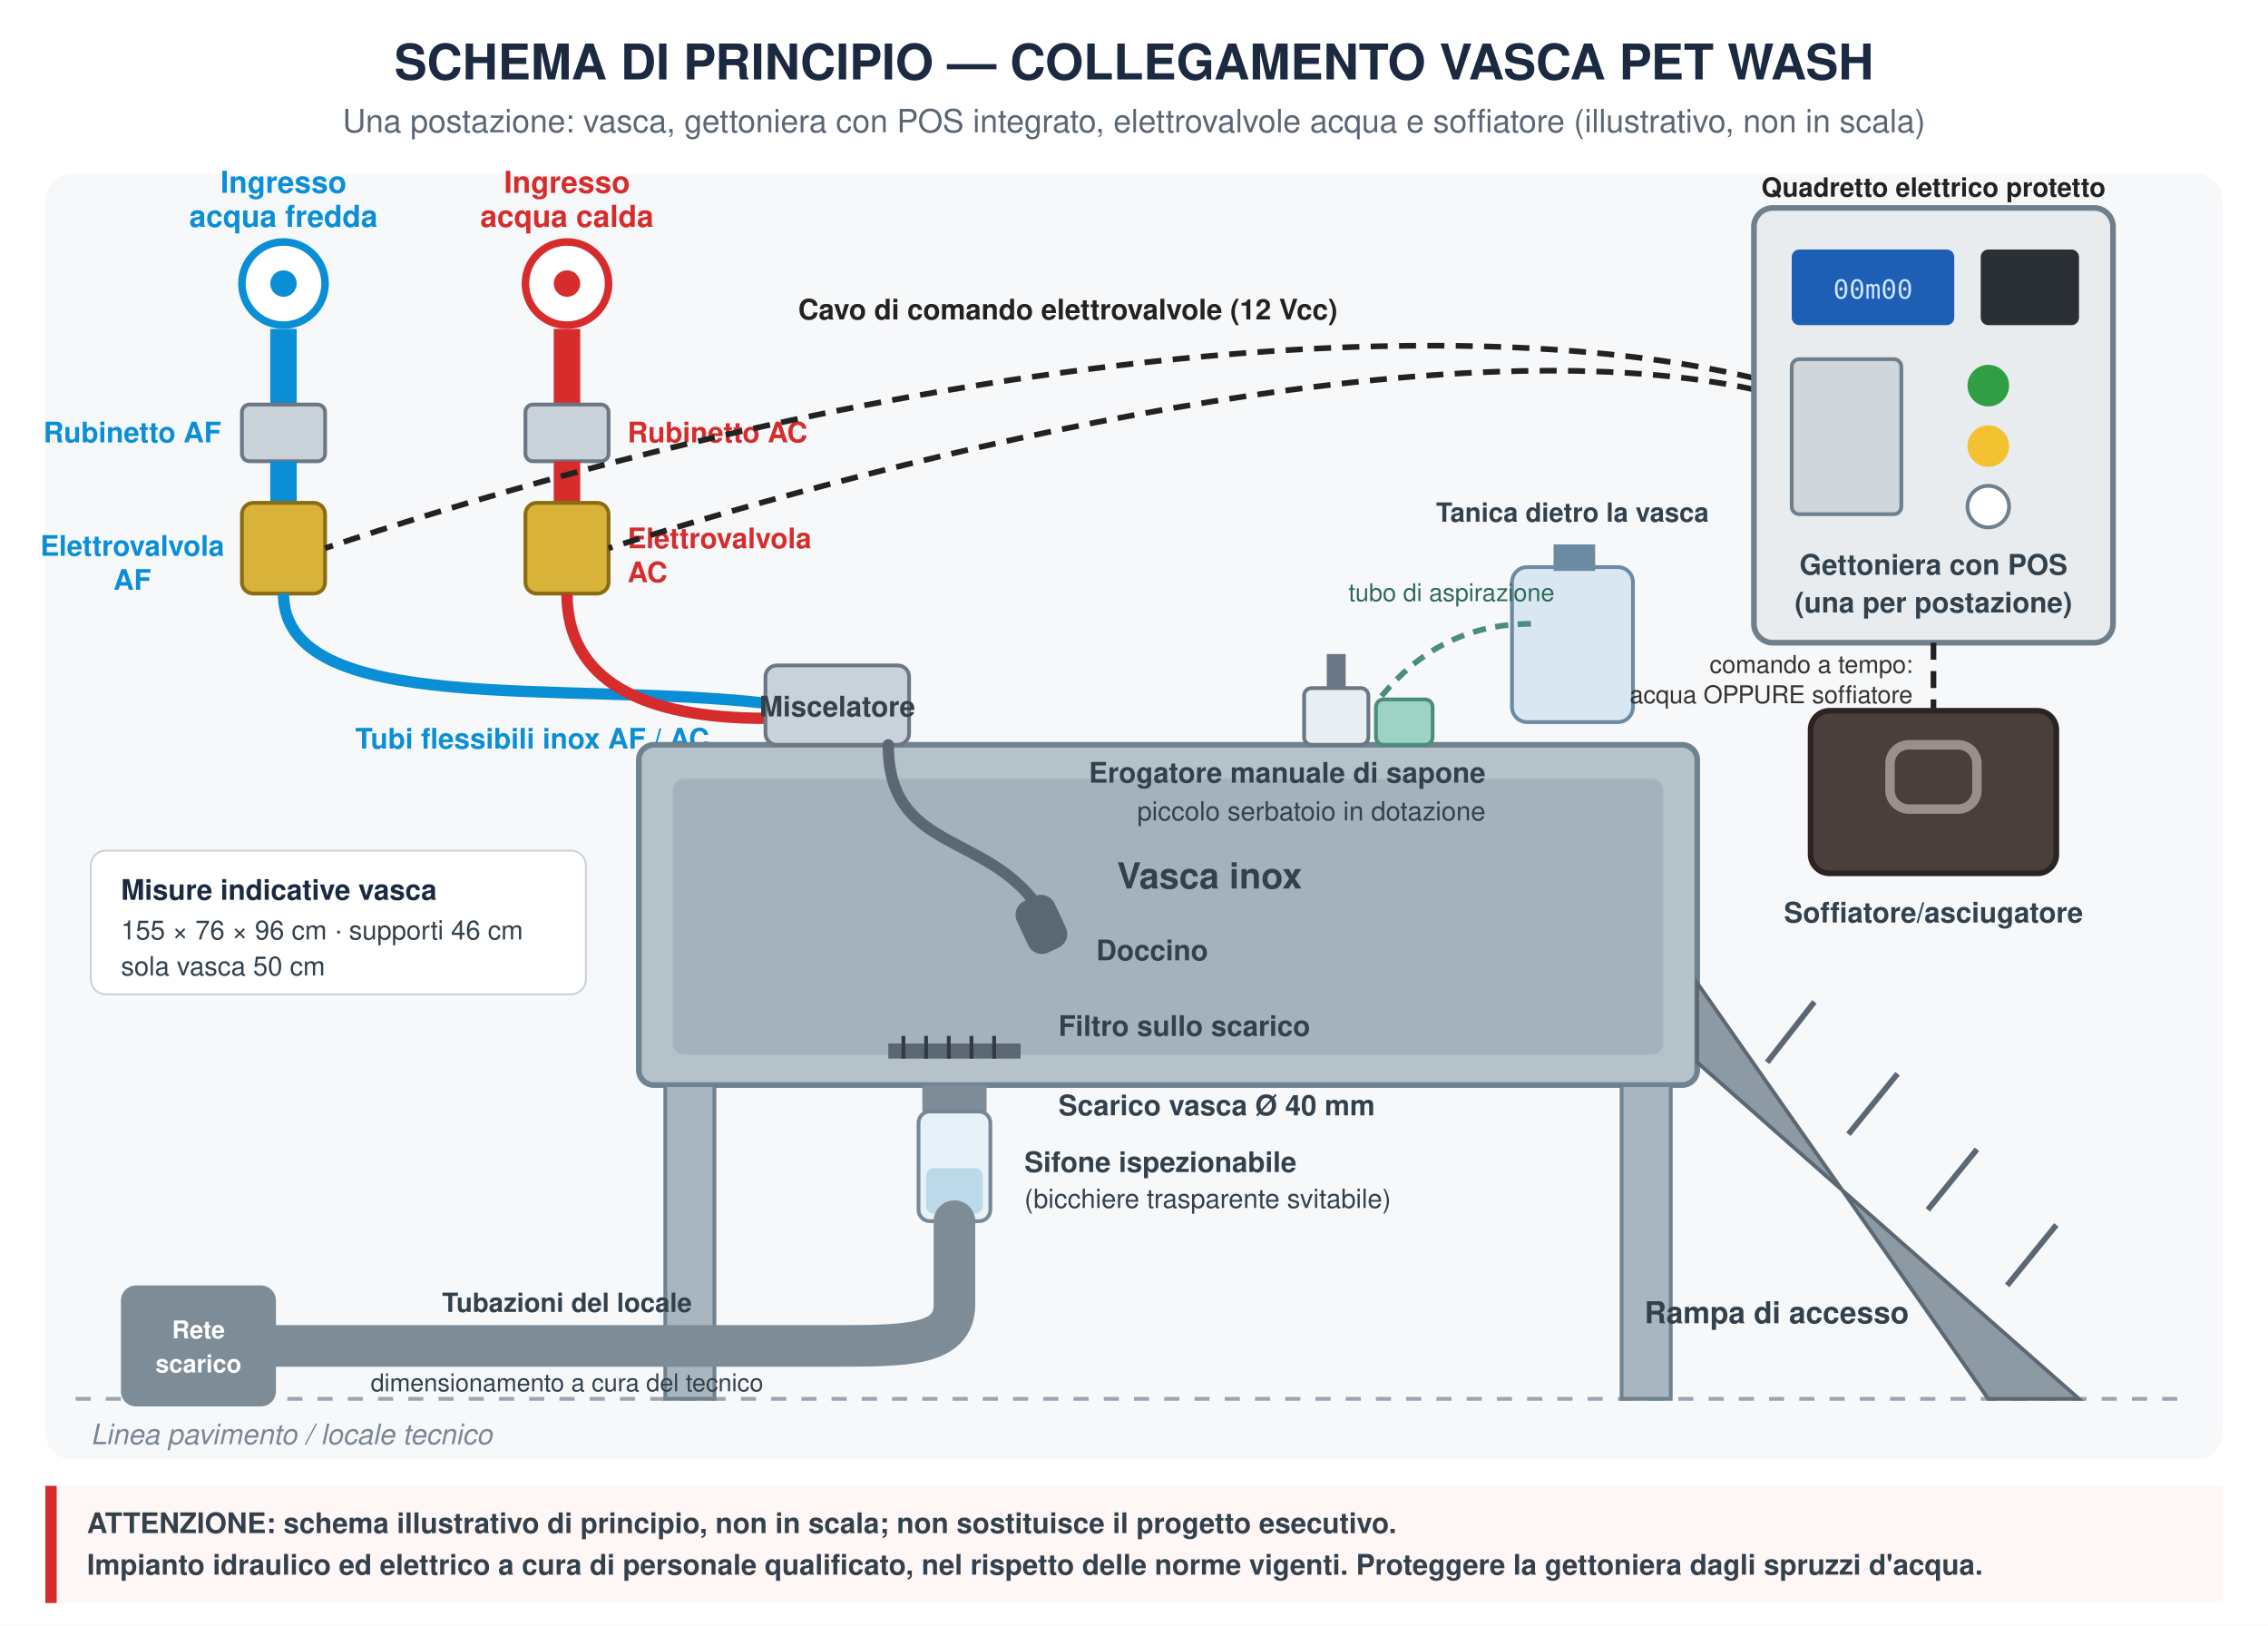
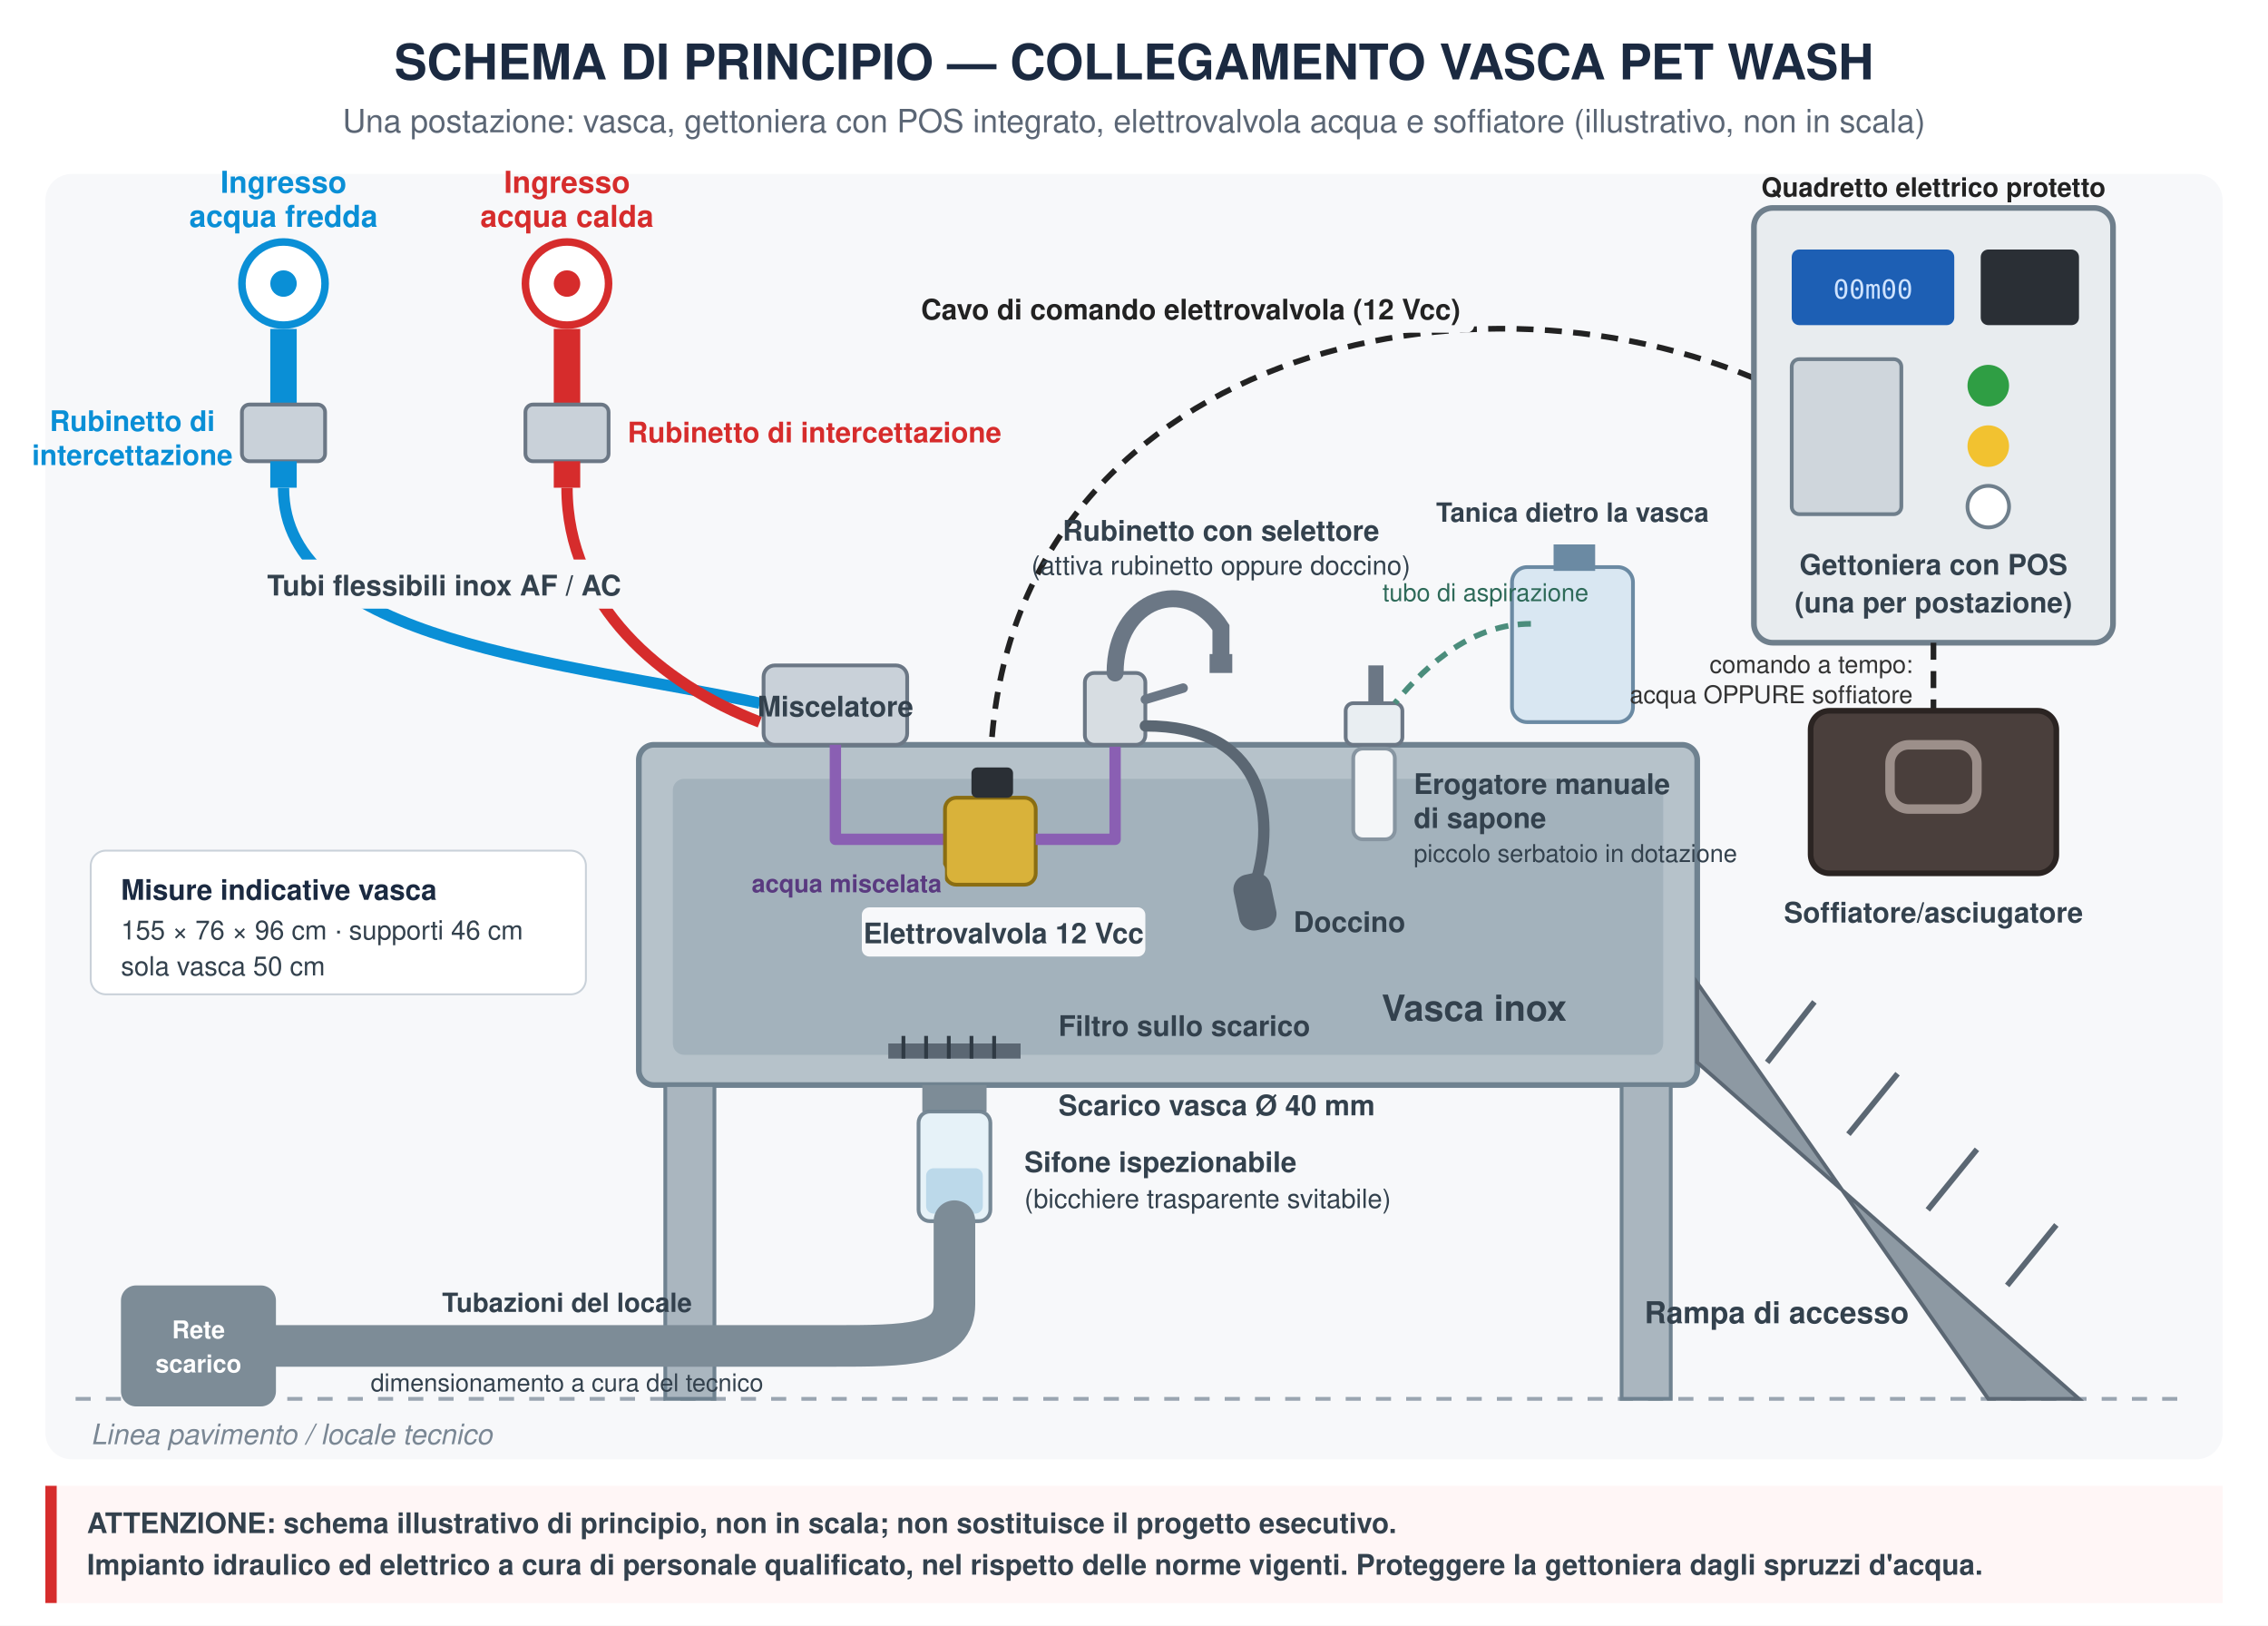
<svg xmlns="http://www.w3.org/2000/svg" width="1200" height="860" viewBox="0 0 1200 860" role="img" aria-labelledby="t d" font-family="Helvetica, Arial, sans-serif">
  <rect width="1200" height="860" fill="#ffffff" />
  <text x="600" y="42" text-anchor="middle" font-size="26" font-weight="700" fill="#1b2a41">SCHEMA DI PRINCIPIO — COLLEGAMENTO VASCA PET WASH</text>
-   <text x="600" y="70" text-anchor="middle" font-size="17" fill="#5b6675">Una postazione: vasca, gettoniera con POS integrato, elettrovalvole acqua e soffiatore (illustrativo, non in scala)</text>
+   <text x="600" y="70" text-anchor="middle" font-size="17" fill="#5b6675">Una postazione: vasca, gettoniera con POS integrato, elettrovalvola acqua e soffiatore (illustrativo, non in scala)</text>
  <rect x="24" y="92" width="1152" height="680" rx="14" fill="#f7f8fa" />
  <line x1="40" y1="740" x2="1160" y2="740" stroke="#9aa5b1" stroke-width="2" stroke-dasharray="8 8" />
  <text x="48" y="764" font-size="15" font-style="italic" fill="#7a8794">Linea pavimento / locale tecnico</text>
  <g font-size="16" font-weight="700">
    <circle cx="150" cy="150" r="22" fill="#fff" stroke="#0a8fd6" stroke-width="4" />
    <circle cx="150" cy="150" r="7" fill="#0a8fd6" />
    <text x="150" y="102" text-anchor="middle" fill="#0a8fd6">Ingresso</text>
    <text x="150" y="120" text-anchor="middle" fill="#0a8fd6">acqua fredda</text>
    <circle cx="300" cy="150" r="22" fill="#fff" stroke="#d62c2c" stroke-width="4" />
    <circle cx="300" cy="150" r="7" fill="#d62c2c" />
    <text x="300" y="102" text-anchor="middle" fill="#d62c2c">Ingresso</text>
    <text x="300" y="120" text-anchor="middle" fill="#d62c2c">acqua calda</text>
  </g>
  <rect x="143" y="174" width="14" height="40" fill="#0a8fd6" />
  <rect x="293" y="174" width="14" height="40" fill="#d62c2c" />
  <rect x="128" y="214" width="44" height="30" rx="4" fill="#c9d1d9" stroke="#6b7785" stroke-width="2" />
  <rect x="278" y="214" width="44" height="30" rx="4" fill="#c9d1d9" stroke="#6b7785" stroke-width="2" />
-   <text x="70" y="234" text-anchor="middle" font-size="15" font-weight="700" fill="#0a8fd6">Rubinetto AF</text>
-   <text x="332" y="234" font-size="15" font-weight="700" fill="#d62c2c">Rubinetto AC</text>
-   <rect x="143" y="244" width="14" height="22" fill="#0a8fd6" />
-   <rect x="293" y="244" width="14" height="22" fill="#d62c2c" />
-   <rect x="128" y="266" width="44" height="48" rx="6" fill="#d9b23a" stroke="#8a6d12" stroke-width="2" />
-   <rect x="278" y="266" width="44" height="48" rx="6" fill="#d9b23a" stroke="#8a6d12" stroke-width="2" />
-   <text x="70" y="294" text-anchor="middle" font-size="15" font-weight="700" fill="#0a8fd6">Elettrovalvola</text>
-   <text x="70" y="312" text-anchor="middle" font-size="15" font-weight="700" fill="#0a8fd6">AF</text>
-   <text x="332" y="290" font-size="15" font-weight="700" fill="#d62c2c">Elettrovalvola</text>
-   <text x="332" y="308" font-size="15" font-weight="700" fill="#d62c2c">AC</text>
-   <path d="M150 314 C150 380 300 360 405 372" fill="none" stroke="#0a8fd6" stroke-width="6" />
-   <path d="M300 314 C300 360 340 380 405 380" fill="none" stroke="#d62c2c" stroke-width="6" />
-   <text x="188" y="396" font-size="15" font-weight="700" fill="#0a8fd6">Tubi flessibili inox AF / AC</text>
-   <path d="M928 200 C760 160 470 190 172 290" fill="none" stroke="#222" stroke-width="3" stroke-dasharray="9 6" />
-   <path d="M928 206 C760 170 480 240 322 290" fill="none" stroke="#222" stroke-width="3" stroke-dasharray="9 6" />
-   <rect x="400" y="150" width="330" height="26" rx="4" fill="#f7f8fa" />
-   <text x="565" y="169" text-anchor="middle" font-size="15" font-weight="700" fill="#222">Cavo di comando elettrovalvole (12 Vcc)</text>
+   <text x="70" y="228" text-anchor="middle" font-size="15" font-weight="700" fill="#0a8fd6">Rubinetto di</text>
+   <text x="70" y="246" text-anchor="middle" font-size="15" font-weight="700" fill="#0a8fd6">intercettazione</text>
+   <text x="332" y="234" font-size="15" font-weight="700" fill="#d62c2c">Rubinetto di intercettazione</text>
+   <rect x="143" y="244" width="14" height="14" fill="#0a8fd6" />
+   <rect x="293" y="244" width="14" height="14" fill="#d62c2c" />
+   <path d="M150 258 C150 340 300 350 402 372" fill="none" stroke="#0a8fd6" stroke-width="6" />
+   <path d="M300 258 C300 320 350 362 402 382" fill="none" stroke="#d62c2c" stroke-width="6" />
+   <rect x="120" y="296" width="230" height="26" rx="4" fill="#f7f8fa" />
+   <text x="235" y="315" text-anchor="middle" font-size="15" font-weight="700" fill="#33414d">Tubi flessibili inox AF / AC</text>
+   <path d="M928 200 C760 130 520 200 524 418" fill="none" stroke="#222" stroke-width="3" stroke-dasharray="9 6" />
+   <rect x="480" y="150" width="300" height="26" rx="4" fill="#f7f8fa" />
+   <text x="630" y="169" text-anchor="middle" font-size="15" font-weight="700" fill="#222">Cavo di comando elettrovalvola (12 Vcc)</text>
  <rect x="338" y="394" width="560" height="180" rx="8" fill="#b6c2ca" stroke="#6f8290" stroke-width="3" />
  <rect x="356" y="412" width="524" height="146" rx="6" fill="#a3b2bc" />
-   <text x="640" y="470" text-anchor="middle" font-size="19" font-weight="700" fill="#33414d">Vasca inox</text>
+   <text x="780" y="540" text-anchor="middle" font-size="19" font-weight="700" fill="#33414d">Vasca inox</text>
  <rect x="352" y="574" width="26" height="166" fill="#aab6bf" stroke="#6f8290" stroke-width="2" />
  <rect x="858" y="574" width="26" height="166" fill="#aab6bf" stroke="#6f8290" stroke-width="2" />
  <polygon points="898,520 898,562 1100,740 1052,740" fill="#8d99a3" stroke="#5b6773" stroke-width="2" />
  <g stroke="#5b6773" stroke-width="3">
    <line x1="935" y1="562" x2="960" y2="530" />
    <line x1="978" y1="600" x2="1004" y2="568" />
    <line x1="1020" y1="640" x2="1046" y2="608" />
    <line x1="1062" y1="680" x2="1088" y2="648" />
  </g>
  <text x="1010" y="700" font-size="16" font-weight="700" fill="#33414d" text-anchor="end">Rampa di accesso</text>
-   <rect x="405" y="352" width="76" height="42" rx="6" fill="#c9d1d9" stroke="#6b7785" stroke-width="2" />
-   <text x="443" y="379" text-anchor="middle" font-size="15" font-weight="700" fill="#33414d">Miscelatore</text>
-   <path d="M470 394 C470 450 520 440 548 478" fill="none" stroke="#5b6773" stroke-width="6" stroke-linecap="round" />
-   <rect x="540" y="474" width="22" height="30" rx="8" fill="#5b6773" transform="rotate(-25 551 489)" />
-   <text x="580" y="508" font-size="15" font-weight="700" fill="#33414d">Doccino</text>
-   <rect x="690" y="364" width="34" height="30" rx="4" fill="#e9eef2" stroke="#6b7785" stroke-width="2" />
-   <rect x="702" y="346" width="10" height="18" fill="#6b7785" />
-   <rect x="728" y="370" width="30" height="24" rx="4" fill="#9ed3c4" stroke="#4b8d7c" stroke-width="2" />
-   <text x="786" y="414" text-anchor="end" font-size="15" font-weight="700" fill="#33414d">Erogatore manuale di sapone</text>
-   <text x="786" y="434" text-anchor="end" font-size="14" fill="#33414d">piccolo serbatoio in dotazione</text>
+   <rect x="404" y="352" width="76" height="42" rx="6" fill="#c9d1d9" stroke="#6b7785" stroke-width="2" />
+   <text x="442" y="379" text-anchor="middle" font-size="15" font-weight="700" fill="#33414d">Miscelatore</text>
+   <path d="M442 394 L442 444 L500 444" fill="none" stroke="#8a5fb3" stroke-width="6" stroke-linejoin="round" />
+   <rect x="500" y="422" width="48" height="46" rx="6" fill="#d9b23a" stroke="#8a6d12" stroke-width="2" />
+   <rect x="514" y="406" width="22" height="16" rx="3" fill="#2a2f35" />
+   <path d="M548 444 L590 444 L590 394" fill="none" stroke="#8a5fb3" stroke-width="6" stroke-linejoin="round" />
+   <rect x="396" y="456" width="104" height="22" rx="4" fill="#a3b2bc" />
+   <text x="448" y="472" text-anchor="middle" font-size="13" font-weight="700" fill="#5a3a80">acqua miscelata</text>
+   <rect x="456" y="480" width="150" height="26" rx="4" fill="#f7f8fa" />
+   <text x="531" y="499" text-anchor="middle" font-size="15" font-weight="700" fill="#33414d">Elettrovalvola 12 Vcc</text>
+   <rect x="574" y="356" width="32" height="38" rx="5" fill="#d7dde2" stroke="#6b7785" stroke-width="2" />
+   <path d="M590 356 C590 316 628 304 646 332 L646 350" fill="none" stroke="#6b7785" stroke-width="9" stroke-linecap="round" />
+   <rect x="640" y="346" width="12" height="10" fill="#6b7785" />
+   <line x1="606" y1="370" x2="626" y2="364" stroke="#6b7785" stroke-width="5" stroke-linecap="round" />
+   <text x="646" y="286" text-anchor="middle" font-size="15" font-weight="700" fill="#33414d">Rubinetto con selettore</text>
+   <text x="646" y="304" text-anchor="middle" font-size="14" fill="#33414d">(attiva rubinetto oppure doccino)</text>
+   <path d="M606 384 C668 384 676 430 664 468" fill="none" stroke="#5b6773" stroke-width="6" stroke-linecap="round" />
+   <rect x="654" y="462" width="20" height="30" rx="8" fill="#5b6773" transform="rotate(-12 664 477)" />
+   <rect x="676" y="476" width="76" height="24" rx="4" fill="#a3b2bc" />
+   <text x="714" y="493" text-anchor="middle" font-size="15" font-weight="700" fill="#33414d">Doccino</text>
+   <rect x="712" y="372" width="30" height="22" rx="4" fill="#e9eef2" stroke="#6b7785" stroke-width="2" />
+   <rect x="724" y="352" width="8" height="20" fill="#6b7785" />
+   <rect x="716" y="396" width="22" height="48" rx="5" fill="#f4f6f8" stroke="#8795a1" stroke-width="2" />
+   <text x="748" y="420" font-size="15" font-weight="700" fill="#33414d">Erogatore manuale</text>
+   <text x="748" y="438" font-size="15" font-weight="700" fill="#33414d">di sapone</text>
+   <text x="748" y="456" font-size="13" fill="#33414d">piccolo serbatoio in dotazione</text>
  <rect x="800" y="300" width="64" height="82" rx="8" fill="#d9e7f2" stroke="#6b8aa3" stroke-width="2" />
  <rect x="822" y="288" width="22" height="14" fill="#6b8aa3" />
  <text x="832" y="276" text-anchor="middle" font-size="14" font-weight="700" fill="#33414d">Tanica dietro la vasca</text>
-   <path d="M810 330 C770 330 745 350 728 372" fill="none" stroke="#4b8d7c" stroke-width="3" stroke-dasharray="7 5" />
-   <text x="768" y="318" text-anchor="middle" font-size="13" fill="#2e6a59">tubo di aspirazione</text>
+   <path d="M810 330 C780 330 756 350 738 372" fill="none" stroke="#4b8d7c" stroke-width="3" stroke-dasharray="7 5" />
+   <text x="786" y="318" text-anchor="middle" font-size="13" fill="#2e6a59">tubo di aspirazione</text>
  <rect x="928" y="110" width="190" height="230" rx="10" fill="#e8ecef" stroke="#6f7f8c" stroke-width="3" />
  <rect x="948" y="132" width="86" height="40" rx="4" fill="#1d5fb4" />
  <text x="991" y="158" text-anchor="middle" font-size="14" fill="#cfe3ff" font-family="monospace">00m00</text>
  <rect x="1048" y="132" width="52" height="40" rx="4" fill="#2a2f35" />
  <rect x="948" y="190" width="58" height="82" rx="4" fill="#cfd6dc" stroke="#6f7f8c" stroke-width="2" />
  <circle cx="1052" cy="204" r="11" fill="#2f9e44" />
  <circle cx="1052" cy="236" r="11" fill="#f2c230" />
  <circle cx="1052" cy="268" r="11" fill="#fff" stroke="#6f7f8c" stroke-width="2" />
  <text x="1023" y="304" text-anchor="middle" font-size="15" font-weight="700" fill="#33414d">Gettoniera con POS</text>
  <text x="1023" y="324" text-anchor="middle" font-size="15" font-weight="700" fill="#33414d">(una per postazione)</text>
-   <rect x="980" y="92" width="86" height="0" fill="none" />
  <text x="1023" y="104" text-anchor="middle" font-size="14" font-weight="700" fill="#222">Quadretto elettrico protetto</text>
  <line x1="1023" y1="340" x2="1023" y2="376" stroke="#222" stroke-width="3" stroke-dasharray="9 6" />
  <rect x="958" y="376" width="130" height="86" rx="10" fill="#4a3f3c" stroke="#2b2422" stroke-width="3" />
  <rect x="1000" y="394" width="46" height="34" rx="10" fill="none" stroke="#9c8f8a" stroke-width="5" />
  <text x="1023" y="488" text-anchor="middle" font-size="15" font-weight="700" fill="#33414d">Soffiatore/asciugatore</text>
  <text x="1012" y="356" text-anchor="end" font-size="13" fill="#333">comando a tempo:</text>
  <text x="1012" y="372" text-anchor="end" font-size="13" fill="#333">acqua OPPURE soffiatore</text>
  <rect x="470" y="552" width="70" height="8" fill="#5b6773" />
  <g stroke="#2f3a44" stroke-width="2">
    <line x1="478" y1="548" x2="478" y2="560" />
    <line x1="490" y1="548" x2="490" y2="560" />
    <line x1="502" y1="548" x2="502" y2="560" />
    <line x1="514" y1="548" x2="514" y2="560" />
    <line x1="526" y1="548" x2="526" y2="560" />
  </g>
  <rect x="488" y="574" width="34" height="14" fill="#7d8c97" />
  <rect x="486" y="588" width="38" height="58" rx="6" fill="#e5f1f8" stroke="#6f8290" stroke-width="2" opacity="0.95" />
  <rect x="490" y="618" width="30" height="24" rx="4" fill="#bcd9ea" />
  <path d="M505 646 L505 690 C505 712 480 712 440 712 L140 712" fill="none" stroke="#7d8c97" stroke-width="22" stroke-linecap="round" stroke-linejoin="round" />
  <rect x="64" y="680" width="82" height="64" rx="8" fill="#7d8c97" />
  <text x="105" y="708" text-anchor="middle" font-size="13" font-weight="700" fill="#fff">Rete</text>
  <text x="105" y="726" text-anchor="middle" font-size="13" font-weight="700" fill="#fff">scarico</text>
  <text x="560" y="548" font-size="15" font-weight="700" fill="#33414d">Filtro sullo scarico</text>
  <text x="542" y="620" font-size="15" font-weight="700" fill="#33414d">Sifone ispezionabile</text>
  <text x="542" y="639" font-size="14" fill="#33414d">(bicchiere trasparente svitabile)</text>
  <text x="560" y="590" font-size="15" font-weight="700" fill="#33414d">Scarico vasca Ø 40 mm</text>
  <text x="300" y="694" text-anchor="middle" font-size="14" font-weight="700" fill="#33414d">Tubazioni del locale</text>
  <text x="300" y="736" text-anchor="middle" font-size="13" fill="#33414d">dimensionamento a cura del tecnico</text>
  <rect x="48" y="450" width="262" height="76" rx="8" fill="#ffffff" stroke="#c9d1d9" />
  <text x="64" y="476" font-size="15" font-weight="700" fill="#1b2a41">Misure indicative vasca</text>
  <text x="64" y="497" font-size="14" fill="#33414d">155 × 76 × 96 cm · supporti 46 cm</text>
  <text x="64" y="516" font-size="14" fill="#33414d">sola vasca 50 cm</text>
  <rect x="24" y="786" width="1152" height="62" fill="#fff6f6" />
  <rect x="24" y="786" width="6" height="62" fill="#d62c2c" />
  <text x="46" y="811" font-size="15" font-weight="700" fill="#33414d">ATTENZIONE: schema illustrativo di principio, non in scala; non sostituisce il progetto esecutivo.</text>
  <text x="46" y="833" font-size="15" font-weight="700" fill="#33414d">Impianto idraulico ed elettrico a cura di personale qualificato, nel rispetto delle norme vigenti. Proteggere la gettoniera dagli spruzzi d'acqua.</text>
</svg>
